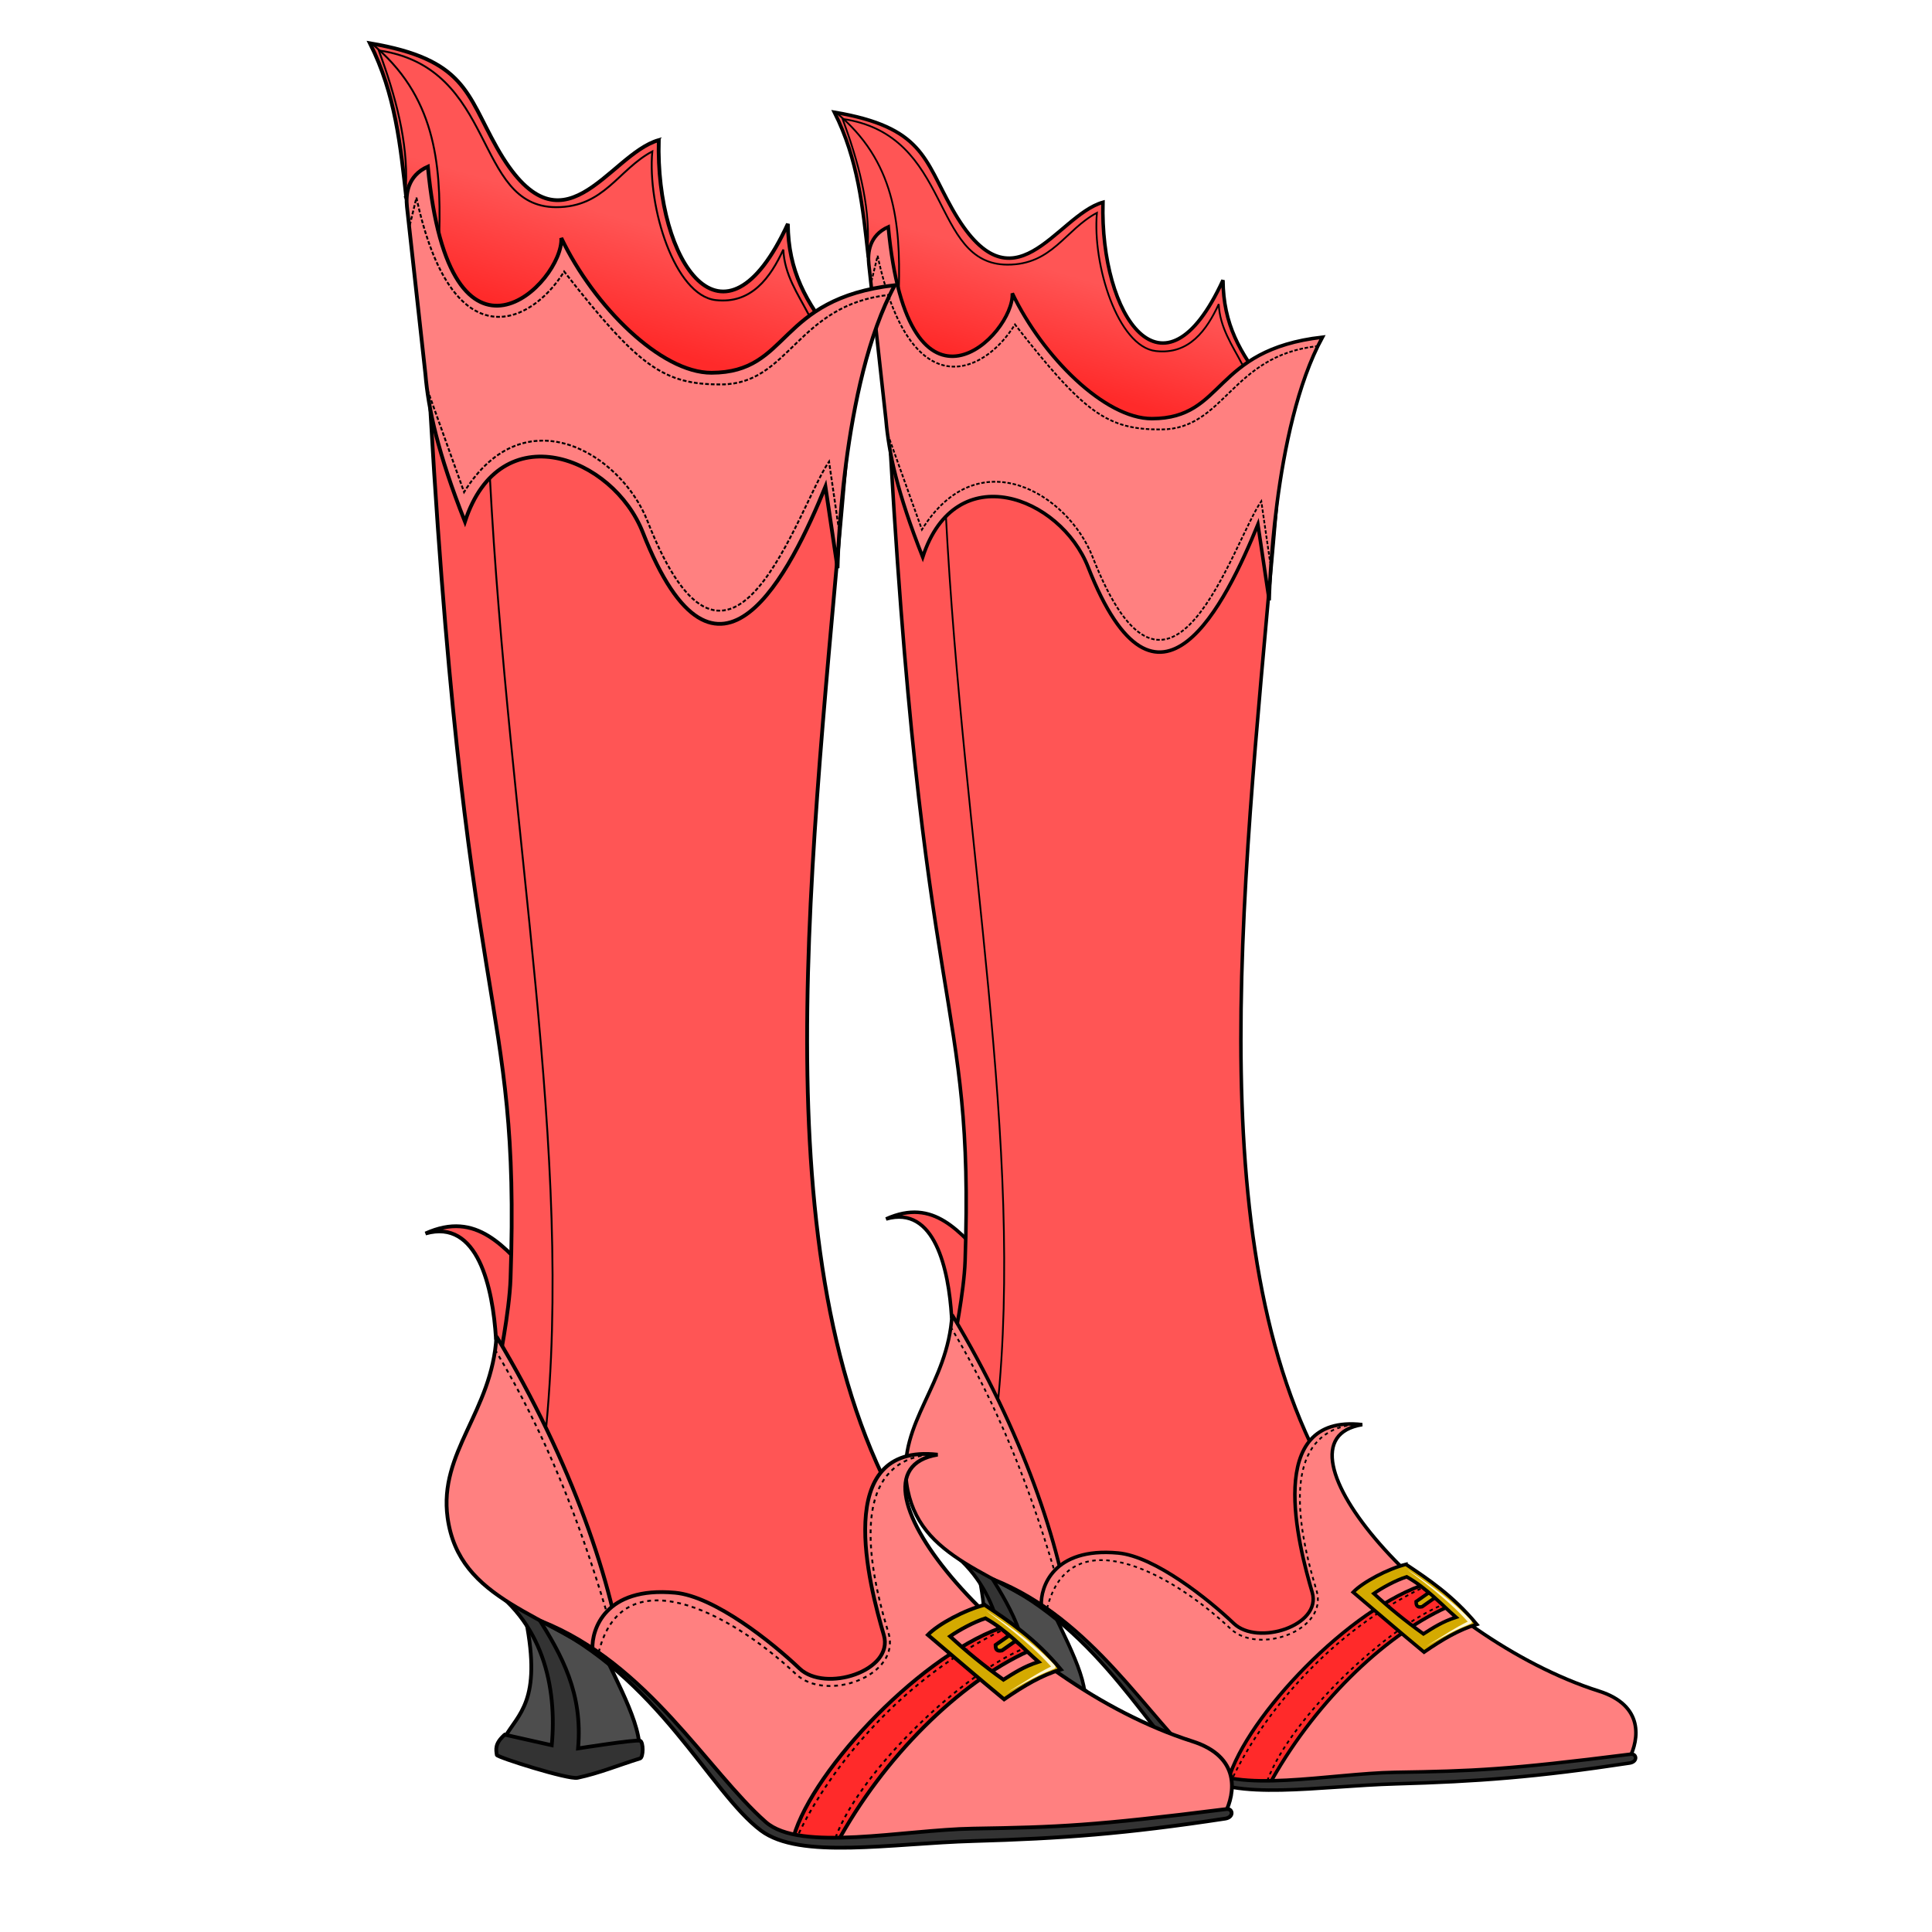
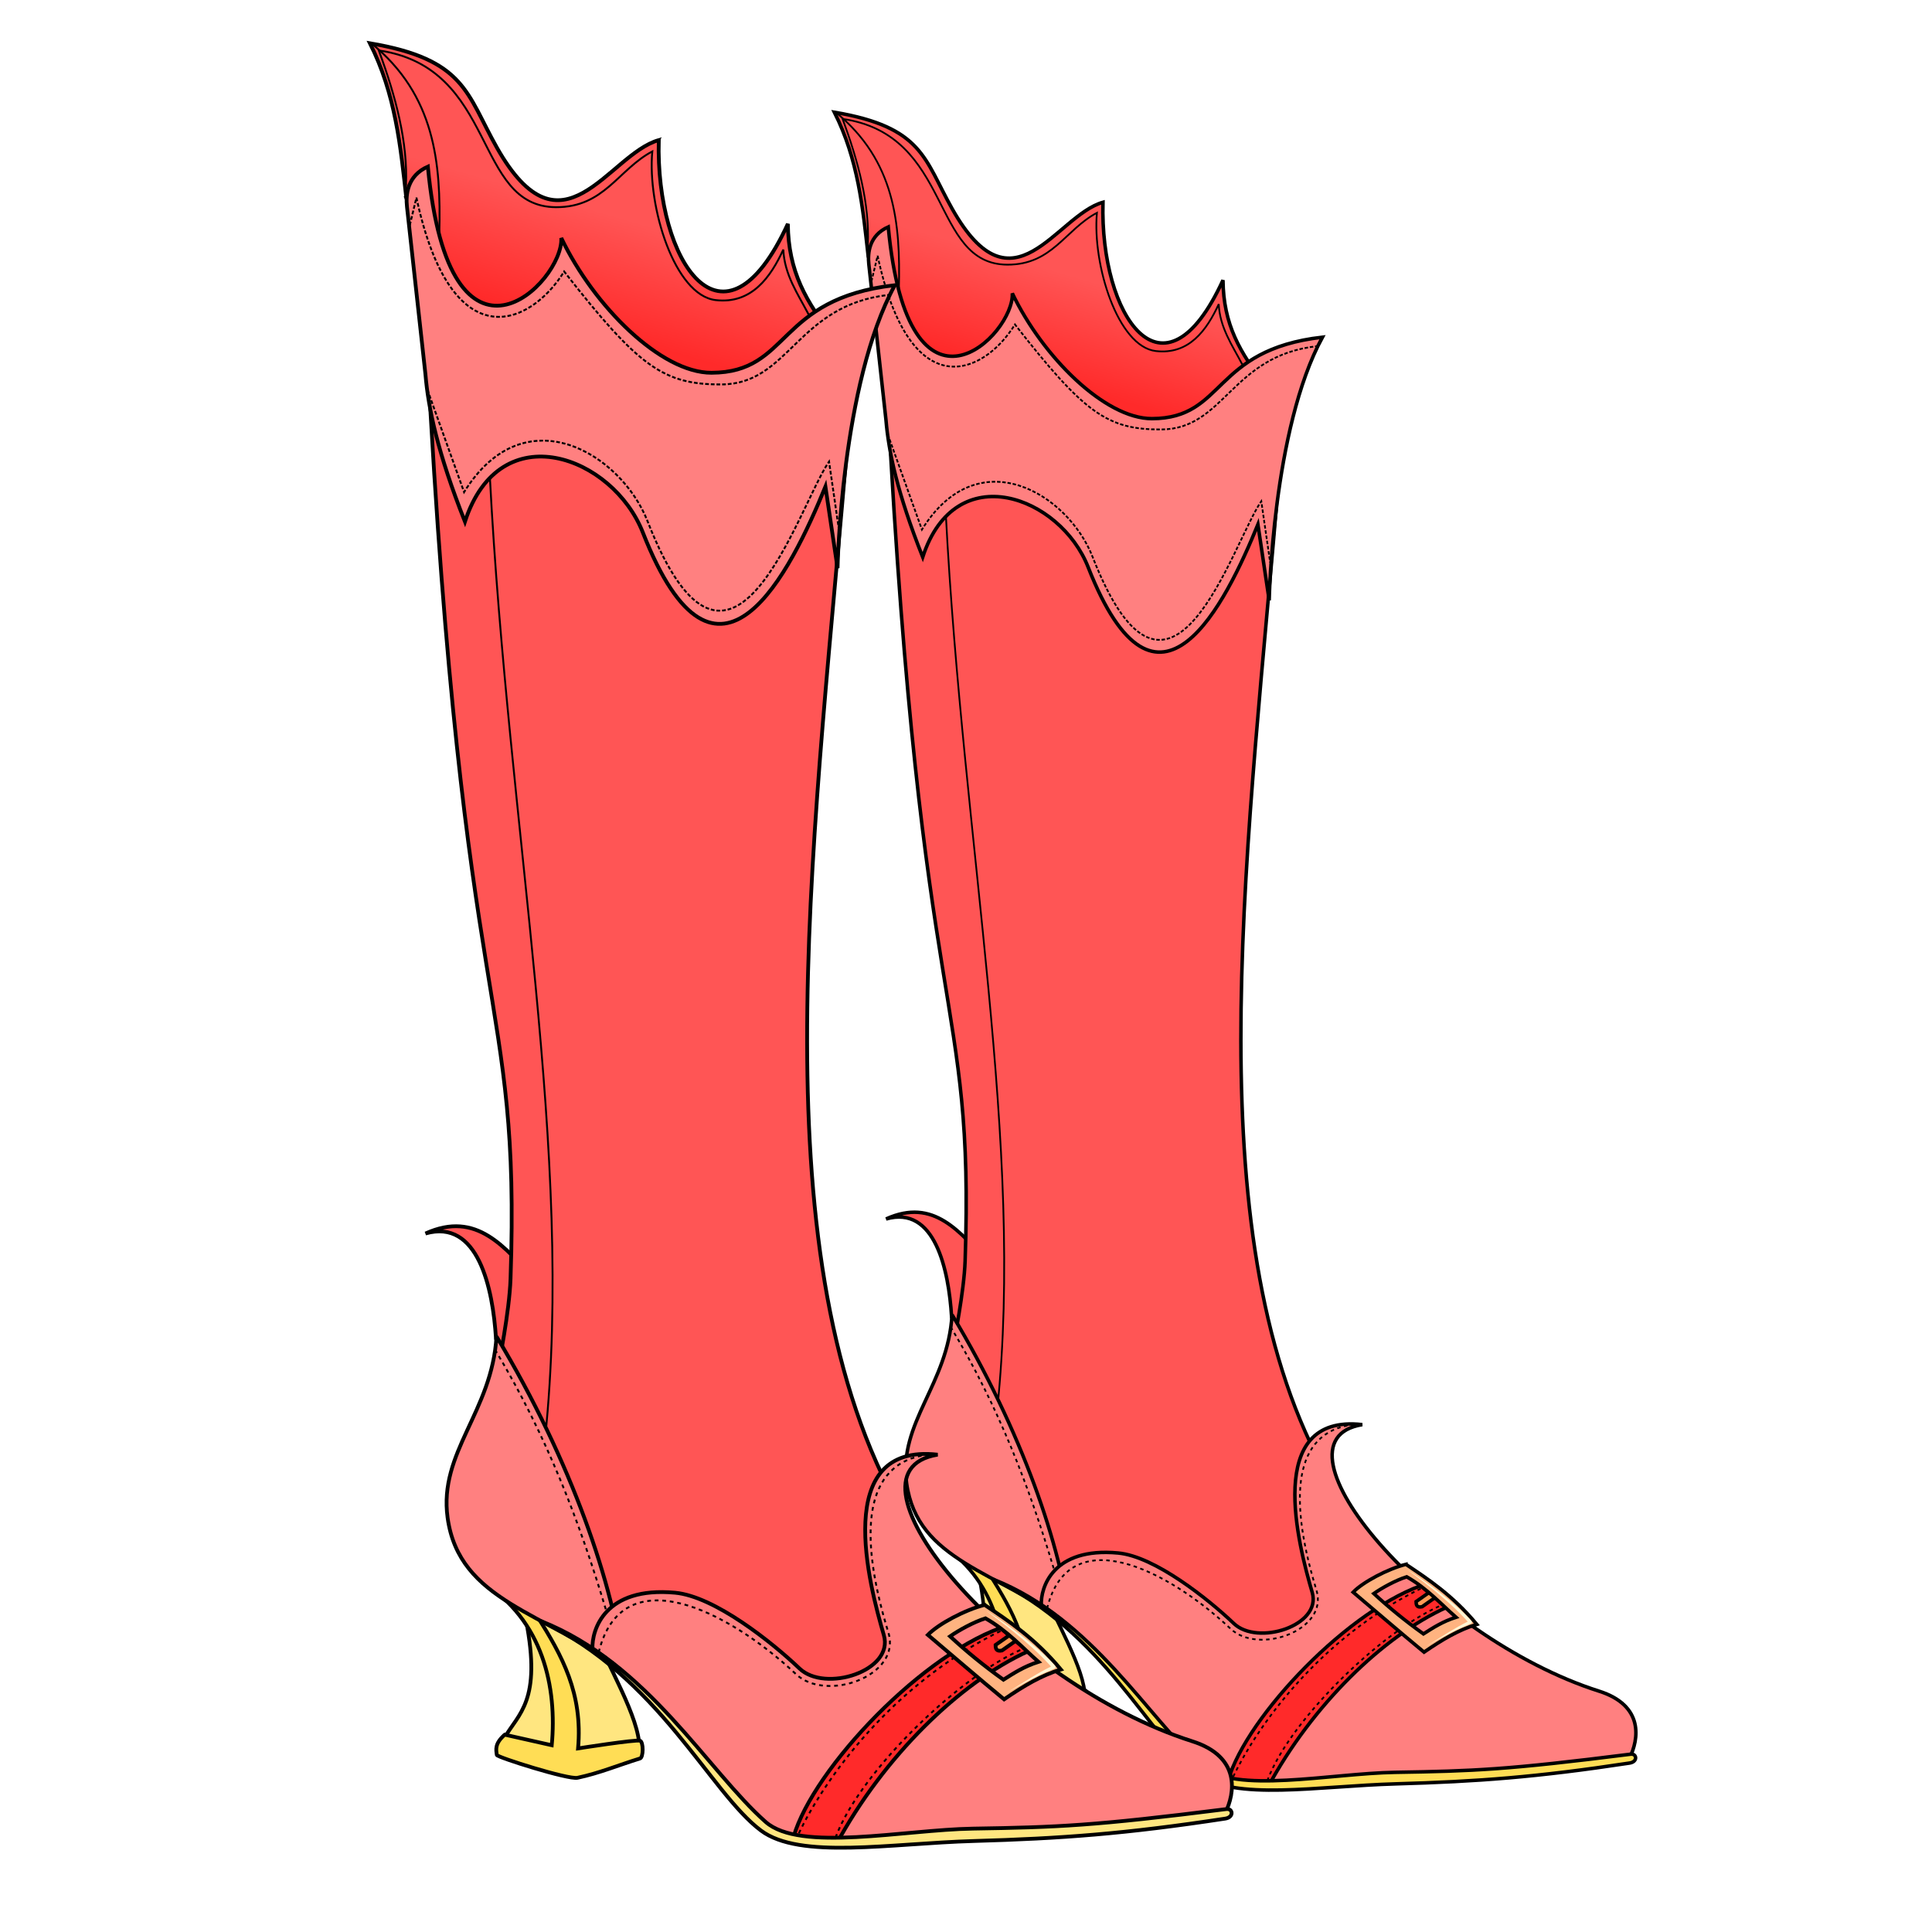
<svg xmlns="http://www.w3.org/2000/svg" xmlns:ns1="http://www.openswatchbook.org/uri/2009/osb" xmlns:xlink="http://www.w3.org/1999/xlink" viewBox="0 0 256 256" id="svg4206" version="1.1">
  <style id="style3">
    svg { cursor: default; }
  </style>
  <defs id="defs4208">
    <linearGradient id="linearGradient4749">
      <stop style="stop-color:#ff2a2a;stop-opacity:1;" offset="0" id="stop4751" />
      <stop style="stop-color:#ff5555;stop-opacity:1" offset="1" id="stop4753" />
    </linearGradient>
    <linearGradient id="linearGradient4509" ns1:paint="solid">
      <stop style="stop-color:#ffaaaa;stop-opacity:1;" offset="0" id="stop4511" />
    </linearGradient>
    <linearGradient id="linearGradient4503" ns1:paint="solid">
      <stop style="stop-color:#ff8080;stop-opacity:1;" offset="0" id="stop4505" />
    </linearGradient>
    <linearGradient id="linearGradient4497" ns1:paint="solid">
      <stop style="stop-color:#ff5555;stop-opacity:1;" offset="0" id="stop4499" />
    </linearGradient>
    <linearGradient xlink:href="#linearGradient4749" id="linearGradient4755" x1="80.536" y1="44.214" x2="84.821" y2="29.571" gradientUnits="userSpaceOnUse" />
    <linearGradient xlink:href="#linearGradient4749" id="linearGradient4983" gradientUnits="userSpaceOnUse" x1="80.536" y1="44.214" x2="84.821" y2="29.571" gradientTransform="matrix(0.9298466,0,0,0.9298466,64.97926,9.542365)" />
  </defs>
  <g id="layer4">
    <path style="fill:url(#linearGradient4983);fill-opacity:1;fill-rule:evenodd;stroke:#000000;stroke-width:0.465;stroke-linecap:butt;stroke-linejoin:miter;stroke-miterlimit:4;stroke-dasharray:none;stroke-opacity:1" d="m 115.042,33.967 c -0.713,-6.414 -1.335,-12.833 -4.483,-19.095 11.763,1.988 11.884,6.2 15.627,12.828 8.065,14.284 13.731,0.862 19.961,-0.897 -0.409,15.081 7.996,27.532 15.906,10.319 0.052,5.85 2.232,9.626 5.708,14.031 -6.591,14.491 -43.627,9.17 -52.719,-17.186 z" id="path4733-9" />
    <path style="fill:#ff5555;fill-rule:evenodd;stroke:#000000;stroke-width:0.465;stroke-linecap:butt;stroke-linejoin:miter;stroke-miterlimit:4;stroke-dasharray:none;stroke-opacity:1" d="m 126.092,174.495 c -0.384,-6.282 -2.225,-14.836 -8.688,-12.974 6.347,-2.872 9.783,1.724 13.678,5.9 -1.816,2.749 -0.668,17.516 -4.99,7.074 z" id="path4710-3" />
    <path style="fill:#ff5555;fill-rule:evenodd;stroke:#000000;stroke-width:0.465;stroke-linecap:butt;stroke-linejoin:miter;stroke-miterlimit:4;stroke-dasharray:none;stroke-opacity:1" d="m 126.385,177.841 c 0,0 1.356,-6.61 1.498,-10.767 1.237,-36.285 -5.836,-29.447 -10.268,-114.094 l 51.873,9.963 c -3.893,47.469 -11.18,97.88 4.914,129.846 l 5.479,24.242 c -29.932,3.069 -51.362,-5.197 -53.497,-39.19 z" id="path4712-3" />
    <path style="fill:none;fill-rule:evenodd;stroke:#000000;stroke-width:0.232;stroke-linecap:butt;stroke-linejoin:miter;stroke-miterlimit:4;stroke-dasharray:none;stroke-opacity:1" d="m 125.328,68.179 c 2.306,44.241 10.455,83.624 6.81,118.585" id="path4735-2" />
-     <path style="fill:#4d4d4d;fill-rule:evenodd;stroke:#000000;stroke-width:0.465;stroke-linecap:butt;stroke-linejoin:miter;stroke-miterlimit:4;stroke-dasharray:none;stroke-opacity:1" d="m 127.124,223.67 c 1.737,-3.011 4.618,-4.534 2.666,-14.48 l 7.984,0.47 c 2.067,5.133 5.998,11.465 5.988,15.263 -5.515,1.262 -11.81,2.932 -16.638,-1.253 z" id="path4702-3" />
-     <path style="fill:#333333;fill-rule:evenodd;stroke:#000000;stroke-width:0.465;stroke-linecap:butt;stroke-linejoin:miter;stroke-miterlimit:4;stroke-dasharray:none;stroke-opacity:1" d="m 124.314,204.439 c 7.632,4.696 9.309,13.067 8.646,20.132 l -5.791,-1.301 c -1.265,1.115 -1.069,1.846 -0.977,2.499 0.04,0.286 8.809,3.056 9.938,2.814 2.747,-0.588 4.956,-1.533 7.707,-2.382 0.427,-0.132 0.438,-2.04 6.1e-4,-2.185 -0.522,-0.173 -7.634,0.947 -7.634,0.947 0.599,-6.795 -1.973,-11.428 -5.005,-16.243 z" id="path4700-0" />
+     <path style="fill:#ffe680;fill-rule:evenodd;stroke:#000000;stroke-width:0.465;stroke-linecap:butt;stroke-linejoin:miter;stroke-miterlimit:4;stroke-dasharray:none;stroke-opacity:1" d="m 127.124,223.67 c 1.737,-3.011 4.618,-4.534 2.666,-14.48 l 7.984,0.47 c 2.067,5.133 5.998,11.465 5.988,15.263 -5.515,1.262 -11.81,2.932 -16.638,-1.253 z" id="path4702-3" />
+     <path style="fill:#ffdd55;fill-rule:evenodd;stroke:#000000;stroke-width:0.465;stroke-linecap:butt;stroke-linejoin:miter;stroke-miterlimit:4;stroke-dasharray:none;stroke-opacity:1" d="m 124.314,204.439 c 7.632,4.696 9.309,13.067 8.646,20.132 l -5.791,-1.301 c -1.265,1.115 -1.069,1.846 -0.977,2.499 0.04,0.286 8.809,3.056 9.938,2.814 2.747,-0.588 4.956,-1.533 7.707,-2.382 0.427,-0.132 0.438,-2.04 6.1e-4,-2.185 -0.522,-0.173 -7.634,0.947 -7.634,0.947 0.599,-6.795 -1.973,-11.428 -5.005,-16.243 z" id="path4700-0" />
    <path style="fill:#ff8080;fill-rule:evenodd;stroke:#000000;stroke-width:0.465;stroke-linecap:butt;stroke-linejoin:miter;stroke-miterlimit:4;stroke-dasharray:none;stroke-opacity:1" d="m 126.15,174.201 c -0.531,9.268 -7.136,14.266 -6.022,22.337 1.429,10.355 12.006,11.605 21.755,18.875 -1.314,-10.488 -6.358,-25.621 -15.733,-41.211 z" id="path4698-8" />
    <path style="fill:#ff8080;fill-rule:evenodd;stroke:#000000;stroke-width:0.465;stroke-linecap:butt;stroke-linejoin:miter;stroke-miterlimit:4;stroke-dasharray:none;stroke-opacity:1" d="m 215.913,232.971 c 1.251,-2.502 1.95,-6.984 -4.027,-8.883 -22.376,-7.111 -44.659,-33.128 -31.383,-35.318 -13.117,-1.489 -8.41,16.122 -6.626,22.239 1.284,4.402 -7.236,7.121 -10.391,4.109 -3.362,-3.209 -10.463,-8.887 -15.329,-9.337 -8.686,-0.803 -10.282,4.612 -10.178,6.901 4.707,3.134 7.69,6.682 11.183,10.244 4.507,6.304 8.69,12.558 14.852,13.385 18.334,0.256 40.557,-1.699 51.898,-3.34 z" id="path4706-2" />
    <path style="fill:#ff2a2a;fill-rule:evenodd;stroke:#000000;stroke-width:0.465;stroke-linecap:butt;stroke-linejoin:miter;stroke-miterlimit:4;stroke-dasharray:none;stroke-opacity:1" d="m 162.572,236.583 c 1.698,-7.923 15.091,-22.595 25.708,-26.477 1.054,0.998 2.224,1.937 3.433,2.857 -8.507,3.874 -17.873,13.029 -23.703,23.827 z" id="path4708-3" />
    <path style="fill:none;fill-rule:evenodd;stroke:#000000;stroke-width:0.232;stroke-linecap:butt;stroke-linejoin:miter;stroke-miterlimit:4;stroke-dasharray:0.465, 0.465;stroke-dashoffset:0;stroke-opacity:1" d="m 163.402,235.42 c 3.065,-6.421 11.273,-18.399 25.322,-25.156 l 2.864,2.2 c -7.719,2.959 -20.48,15.073 -23.62,23.371" id="path4725-0" />
-     <path style="fill:#d4aa00;fill-opacity:1;fill-rule:evenodd;stroke:#000000;stroke-width:0.465;stroke-linecap:butt;stroke-linejoin:miter;stroke-miterlimit:4;stroke-dasharray:none;stroke-opacity:1" d="m 189.512,210.908 -1.868,1.308 c -0.005,0.454 0.083,0.831 0.789,0.685 l 1.889,-1.328 z" id="path4719-0" />
-     <path style="fill:#d4aa00;fill-rule:evenodd;stroke:#000000;stroke-width:0.465;stroke-linecap:butt;stroke-linejoin:miter;stroke-miterlimit:4;stroke-dasharray:none;stroke-opacity:1" d="m 186.294,207.282 c -2.449,0.617 -5.716,2.366 -6.994,3.691 3.205,2.71 6.11,5.233 9.393,7.944 2.516,-1.726 4.632,-2.962 6.993,-3.68 -3.238,-3.886 -6.443,-5.976 -9.392,-7.954 z m 0.098,1.654 c 2.686,1.507 4.648,3.708 6.536,5.36 -1.804,0.577 -3.042,1.397 -4.316,2.202 -2.438,-1.74 -4.607,-3.524 -6.575,-5.342 1.067,-0.747 2.888,-1.757 4.355,-2.22 z" id="path4714-2" />
-     <path style="fill:#333333;fill-rule:evenodd;stroke:#000000;stroke-width:0.465;stroke-linecap:butt;stroke-linejoin:miter;stroke-miterlimit:4;stroke-dasharray:none;stroke-opacity:1" d="m 131.628,209.281 c 14.485,6.781 20.772,21.048 27.103,25.797 4.811,3.609 15.903,1.586 26.241,1.292 10.756,-0.306 18.632,-0.88 30.967,-2.759 1.102,-0.168 0.945,-1.275 0.147,-1.174 -16.363,2.066 -20.759,2.239 -31.231,2.407 -8.516,0.136 -21.3,2.922 -25.537,-0.822 -7.178,-6.343 -14.517,-19.539 -27.715,-24.759 z" id="path4704-5" />
+     <path style="fill:#ff9955;fill-opacity:1;fill-rule:evenodd;stroke:#000000;stroke-width:0.465;stroke-linecap:butt;stroke-linejoin:miter;stroke-miterlimit:4;stroke-dasharray:none;stroke-opacity:1" d="m 189.512,210.908 -1.868,1.308 c -0.005,0.454 0.083,0.831 0.789,0.685 l 1.889,-1.328 z" id="path4719-0" />
+     <path style="fill:#ffb380;fill-rule:evenodd;stroke:#000000;stroke-width:0.465;stroke-linecap:butt;stroke-linejoin:miter;stroke-miterlimit:4;stroke-dasharray:none;stroke-opacity:1" d="m 186.294,207.282 c -2.449,0.617 -5.716,2.366 -6.994,3.691 3.205,2.71 6.11,5.233 9.393,7.944 2.516,-1.726 4.632,-2.962 6.993,-3.68 -3.238,-3.886 -6.443,-5.976 -9.392,-7.954 z m 0.098,1.654 c 2.686,1.507 4.648,3.708 6.536,5.36 -1.804,0.577 -3.042,1.397 -4.316,2.202 -2.438,-1.74 -4.607,-3.524 -6.575,-5.342 1.067,-0.747 2.888,-1.757 4.355,-2.22 z" id="path4714-2" />
+     <path style="fill:#ffdd55;fill-rule:evenodd;stroke:#000000;stroke-width:0.465;stroke-linecap:butt;stroke-linejoin:miter;stroke-miterlimit:4;stroke-dasharray:none;stroke-opacity:1" d="m 131.628,209.281 c 14.485,6.781 20.772,21.048 27.103,25.797 4.811,3.609 15.903,1.586 26.241,1.292 10.756,-0.306 18.632,-0.88 30.967,-2.759 1.102,-0.168 0.945,-1.275 0.147,-1.174 -16.363,2.066 -20.759,2.239 -31.231,2.407 -8.516,0.136 -21.3,2.922 -25.537,-0.822 -7.178,-6.343 -14.517,-19.539 -27.715,-24.759 z" id="path4704-5" />
    <path style="fill:none;fill-rule:evenodd;stroke:#000000;stroke-width:0.232;stroke-linecap:butt;stroke-linejoin:miter;stroke-miterlimit:4;stroke-dasharray:0.465, 0.465;stroke-dashoffset:0;stroke-opacity:1" d="m 138.744,213.129 c 2.877,-11.705 15.838,-5.269 24.325,2.698 3.73,3.502 12.994,0.19 11.374,-5.106 -3.367,-11.007 -3.505,-20.339 4.11,-21.835" id="path4721-4" />
    <path style="fill:none;fill-rule:evenodd;stroke:#000000;stroke-width:0.232;stroke-linecap:butt;stroke-linejoin:miter;stroke-miterlimit:4;stroke-dasharray:0.465, 0.465;stroke-dashoffset:0;stroke-opacity:1" d="m 139.616,207.816 c -3.228,-10.789 -7.328,-21.449 -13.533,-31.797" id="path4723-4" />
    <path style="fill:#fff6d5;fill-rule:evenodd;stroke:none;stroke-width:1px;stroke-linecap:butt;stroke-linejoin:miter;stroke-opacity:1" d="m 186.461,207.961 c 0.482,0.4 1.818,1.354 3.381,2.614 1.471,1.185 3.147,2.645 4.541,4.194 0.033,0.034 0.066,0.068 0.098,0.103 -1.938,0.965 -2.645,1.513 -5.55,3.28 3.11,-1.728 3.803,-2.115 5.981,-3.027 a 0.211,0.204 57.819 0 0 0.069,-0.329 c -0.093,-0.107 -0.187,-0.213 -0.283,-0.319 -1.466,-1.524 -3.205,-2.945 -4.72,-4.077 -1.62,-1.211 -2.989,-2.096 -3.517,-2.439 z" id="path4727-2" />
    <path style="fill:#ff8080;fill-rule:evenodd;stroke:#000000;stroke-width:0.465;stroke-linecap:butt;stroke-linejoin:miter;stroke-miterlimit:4;stroke-dasharray:none;stroke-opacity:1" d="m 117.396,55.65 c 0.354,4.218 1.491,9.644 4.868,18.168 4.341,-13.349 18.25,-8.017 21.918,1.328 9.196,23.428 18.28,4.66 22.499,-5.645 l 1.494,10.046 c 0,0 0.428,-22.713 7.057,-34.869 -14.671,1.676 -12.8,10.76 -22.582,10.793 -6.229,0.021 -14.481,-8.176 -18.514,-16.604 0.299,5.488 -13.774,19.497 -16.438,-8.8 -2.559,1.143 -2.735,3.483 -2.574,4.949 z" id="path4731-1" />
    <path style="fill:none;fill-rule:evenodd;stroke:#000000;stroke-width:0.232;stroke-linecap:butt;stroke-linejoin:miter;stroke-miterlimit:4;stroke-dasharray:0.465, 0.232;stroke-dashoffset:0;stroke-opacity:1" d="m 117.638,57.554 4.52,12.622 c 7.468,-12.025 19.355,-4.724 22.602,3.581 10.278,26.294 18.601,-1.977 22.367,-7.338 l 1.174,8.101" id="path4741-0" />
    <path style="fill:none;fill-rule:evenodd;stroke:#000000;stroke-width:0.232;stroke-linecap:butt;stroke-linejoin:miter;stroke-miterlimit:4;stroke-dasharray:0.465, 0.232;stroke-dashoffset:0;stroke-opacity:1" d="m 115.466,37.3 0.822,-3.405 c 4.309,20.06 14.031,15.847 18.199,9.099 9.216,11.796 12.272,13.938 19.373,13.913 8.408,-0.029 9.276,-9.786 20.664,-11.037" id="path4743-9" />
    <path style="fill:none;fill-rule:evenodd;stroke:#000000;stroke-width:0.232;stroke-linecap:butt;stroke-linejoin:miter;stroke-miterlimit:4;stroke-dasharray:none;stroke-opacity:1" d="m 110.724,14.872 c 7.869,6.405 8.591,14.742 8.385,23.329" id="path4745-5" />
    <path style="fill:none;fill-rule:evenodd;stroke:#000000;stroke-width:0.232;stroke-linecap:butt;stroke-linejoin:miter;stroke-miterlimit:4;stroke-dasharray:none;stroke-opacity:1" d="m 114.996,32.428 c 0.242,-5.376 -1.253,-10.985 -3.346,-16.672 14.658,2.127 11.595,19.279 21.838,19.314 5.948,0.02 7.659,-4.644 11.858,-6.869 -0.616,6.837 2.757,17.734 7.808,18.316 4.426,0.51 6.758,-2.802 8.336,-6.223 0.136,3.112 1.796,5.462 3.111,7.984" id="path4747-3" />
    <path style="fill:url(#linearGradient4755);fill-opacity:1;fill-rule:evenodd;stroke:#000000;stroke-width:0.5;stroke-linecap:butt;stroke-linejoin:miter;stroke-miterlimit:4;stroke-dasharray:none;stroke-opacity:1" d="M 53.839,26.268 C 53.072,19.37 52.404,12.466 49.018,5.732 61.668,7.87 61.799,12.4 65.823,19.528 c 8.674,15.362 14.767,0.928 21.467,-0.965 -0.44,16.219 8.599,29.61 17.106,11.098 0.056,6.292 2.4,10.352 6.139,15.089 -7.088,15.584 -46.918,9.862 -56.696,-18.482 z" id="path4733" />
    <path style="fill:#ff5555;fill-rule:evenodd;stroke:#000000;stroke-width:0.5;stroke-linecap:butt;stroke-linejoin:miter;stroke-miterlimit:4;stroke-dasharray:none;stroke-opacity:1" d="m 65.723,177.398 c -0.413,-6.756 -2.393,-15.956 -9.344,-13.953 6.826,-3.088 10.521,1.854 14.71,6.345 -1.953,2.956 -0.718,18.838 -5.366,7.608 z" id="path4710" />
    <path style="fill:#ff5555;fill-rule:evenodd;stroke:#000000;stroke-width:0.5;stroke-linecap:butt;stroke-linejoin:miter;stroke-miterlimit:4;stroke-dasharray:none;stroke-opacity:1" d="m 66.039,180.996 c 0,0 1.458,-7.108 1.611,-11.58 1.331,-39.023 -6.276,-31.668 -11.042,-122.702 l 55.786,10.714 c -4.187,51.05 -12.023,105.264 5.285,139.643 l 5.893,26.071 c -32.19,3.301 -55.237,-5.589 -57.533,-42.147 z" id="path4712" />
    <path style="fill:none;fill-rule:evenodd;stroke:#000000;stroke-width:0.25;stroke-linecap:butt;stroke-linejoin:miter;stroke-miterlimit:4;stroke-dasharray:none;stroke-opacity:1" d="m 64.902,63.061 c 2.48,47.578 11.243,89.933 7.324,127.532" id="path4735" />
-     <path style="fill:#4d4d4d;fill-rule:evenodd;stroke:#000000;stroke-width:0.5;stroke-linecap:butt;stroke-linejoin:miter;stroke-miterlimit:4;stroke-dasharray:none;stroke-opacity:1" d="m 66.833,230.283 c 1.868,-3.238 4.967,-4.876 2.867,-15.573 l 8.586,0.505 c 2.223,5.521 6.451,12.33 6.44,16.415 -5.932,1.357 -12.701,3.153 -17.893,-1.347 z" id="path4702" />
-     <path style="fill:#333333;fill-rule:evenodd;stroke:#000000;stroke-width:0.5;stroke-linecap:butt;stroke-linejoin:miter;stroke-miterlimit:4;stroke-dasharray:none;stroke-opacity:1" d="m 63.812,209.601 c 8.207,5.051 10.011,14.053 9.298,21.651 l -6.228,-1.399 c -1.361,1.199 -1.15,1.985 -1.051,2.688 0.043,0.308 9.473,3.286 10.688,3.026 2.955,-0.632 5.33,-1.648 8.288,-2.562 0.459,-0.142 0.471,-2.194 6.57e-4,-2.35 -0.562,-0.186 -8.21,1.019 -8.21,1.019 0.644,-7.308 -2.122,-12.29 -5.382,-17.468 z" id="path4700" />
+     <path style="fill:#ffe680;fill-rule:evenodd;stroke:#000000;stroke-width:0.5;stroke-linecap:butt;stroke-linejoin:miter;stroke-miterlimit:4;stroke-dasharray:none;stroke-opacity:1" d="m 66.833,230.283 c 1.868,-3.238 4.967,-4.876 2.867,-15.573 l 8.586,0.505 c 2.223,5.521 6.451,12.33 6.44,16.415 -5.932,1.357 -12.701,3.153 -17.893,-1.347 z" id="path4702" />
+     <path style="fill:#ffdd55;fill-rule:evenodd;stroke:#000000;stroke-width:0.5;stroke-linecap:butt;stroke-linejoin:miter;stroke-miterlimit:4;stroke-dasharray:none;stroke-opacity:1" d="m 63.812,209.601 c 8.207,5.051 10.011,14.053 9.298,21.651 l -6.228,-1.399 c -1.361,1.199 -1.15,1.985 -1.051,2.688 0.043,0.308 9.473,3.286 10.688,3.026 2.955,-0.632 5.33,-1.648 8.288,-2.562 0.459,-0.142 0.471,-2.194 6.57e-4,-2.35 -0.562,-0.186 -8.21,1.019 -8.21,1.019 0.644,-7.308 -2.122,-12.29 -5.382,-17.468 z" id="path4700" />
    <path style="fill:#ff8080;fill-rule:evenodd;stroke:#000000;stroke-width:0.5;stroke-linecap:butt;stroke-linejoin:miter;stroke-miterlimit:4;stroke-dasharray:none;stroke-opacity:1" d="m 65.786,177.082 c -0.571,9.968 -7.675,15.342 -6.477,24.022 1.537,11.136 12.912,12.48 23.397,20.299 -1.414,-11.28 -6.837,-27.554 -16.92,-44.32 z" id="path4698" />
    <path style="fill:#ff8080;fill-rule:evenodd;stroke:#000000;stroke-width:0.5;stroke-linecap:butt;stroke-linejoin:miter;stroke-miterlimit:4;stroke-dasharray:none;stroke-opacity:1" d="m 162.321,240.286 c 1.345,-2.691 2.097,-7.511 -4.33,-9.554 -24.064,-7.647 -48.029,-35.627 -33.751,-37.982 -14.106,-1.601 -9.044,17.338 -7.125,23.917 1.381,4.734 -7.782,7.658 -11.175,4.419 -3.615,-3.451 -11.252,-9.557 -16.486,-10.042 -9.341,-0.864 -11.058,4.96 -10.946,7.421 5.062,3.37 8.27,7.186 12.027,11.017 4.847,6.779 9.346,13.506 15.973,14.395 19.717,0.275 43.617,-1.827 55.813,-3.592 z" id="path4706" />
    <path style="fill:#ff2a2a;fill-rule:evenodd;stroke:#000000;stroke-width:0.5;stroke-linecap:butt;stroke-linejoin:miter;stroke-miterlimit:4;stroke-dasharray:none;stroke-opacity:1" d="m 104.955,244.17 c 1.826,-8.521 16.23,-24.3 27.647,-28.474 1.133,1.073 2.391,2.083 3.692,3.073 -9.149,4.166 -19.221,14.013 -25.491,25.625 z" id="path4708" />
    <path style="fill:none;fill-rule:evenodd;stroke:#000000;stroke-width:0.25;stroke-linecap:butt;stroke-linejoin:miter;stroke-miterlimit:4;stroke-dasharray:0.5, 0.5;stroke-dashoffset:0;stroke-opacity:1" d="m 105.848,242.92 c 3.296,-6.905 12.124,-19.787 27.232,-27.054 l 3.08,2.366 c -8.302,3.182 -22.026,16.21 -25.402,25.134" id="path4725" />
-     <path style="fill:#d4aa00;fill-opacity:1;fill-rule:evenodd;stroke:#000000;stroke-width:0.5;stroke-linecap:butt;stroke-linejoin:miter;stroke-miterlimit:4;stroke-dasharray:none;stroke-opacity:1" d="m 133.929,216.558 -2.009,1.406 c -0.005,0.489 0.089,0.894 0.848,0.737 l 2.031,-1.429 z" id="path4719" />
-     <path style="fill:#d4aa00;fill-rule:evenodd;stroke:#000000;stroke-width:0.5;stroke-linecap:butt;stroke-linejoin:miter;stroke-miterlimit:4;stroke-dasharray:none;stroke-opacity:1" d="m 130.468,212.658 c -2.634,0.663 -6.148,2.544 -7.521,3.97 3.446,2.915 6.571,5.628 10.102,8.543 2.706,-1.856 4.981,-3.185 7.521,-3.958 -3.482,-4.18 -6.93,-6.427 -10.101,-8.554 z m 0.106,1.779 c 2.888,1.621 4.999,3.988 7.029,5.765 -1.94,0.621 -3.272,1.502 -4.641,2.368 -2.622,-1.871 -4.954,-3.79 -7.071,-5.745 1.148,-0.803 3.106,-1.889 4.683,-2.388 z" id="path4714" />
-     <path style="fill:#333333;fill-rule:evenodd;stroke:#000000;stroke-width:0.5;stroke-linecap:butt;stroke-linejoin:miter;stroke-miterlimit:4;stroke-dasharray:none;stroke-opacity:1" d="m 71.678,214.809 c 15.578,7.292 22.339,22.636 29.148,27.744 5.174,3.881 17.103,1.706 28.221,1.389 11.568,-0.329 20.038,-0.947 33.303,-2.967 1.185,-0.18 1.016,-1.371 0.158,-1.263 -17.598,2.222 -22.325,2.408 -33.588,2.589 -9.158,0.147 -22.907,3.143 -27.464,-0.884 -7.72,-6.821 -15.612,-21.013 -29.806,-26.627 z" id="path4704" />
+     <path style="fill:#ff9955;fill-opacity:1;fill-rule:evenodd;stroke:#000000;stroke-width:0.5;stroke-linecap:butt;stroke-linejoin:miter;stroke-miterlimit:4;stroke-dasharray:none;stroke-opacity:1" d="m 133.929,216.558 -2.009,1.406 c -0.005,0.489 0.089,0.894 0.848,0.737 l 2.031,-1.429 z" id="path4719" />
+     <path style="fill:#ffb380;fill-rule:evenodd;stroke:#000000;stroke-width:0.5;stroke-linecap:butt;stroke-linejoin:miter;stroke-miterlimit:4;stroke-dasharray:none;stroke-opacity:1" d="m 130.468,212.658 c -2.634,0.663 -6.148,2.544 -7.521,3.97 3.446,2.915 6.571,5.628 10.102,8.543 2.706,-1.856 4.981,-3.185 7.521,-3.958 -3.482,-4.18 -6.93,-6.427 -10.101,-8.554 z m 0.106,1.779 c 2.888,1.621 4.999,3.988 7.029,5.765 -1.94,0.621 -3.272,1.502 -4.641,2.368 -2.622,-1.871 -4.954,-3.79 -7.071,-5.745 1.148,-0.803 3.106,-1.889 4.683,-2.388 z" id="path4714" />
+     <path style="fill:#ffe680;fill-rule:evenodd;stroke:#000000;stroke-width:0.5;stroke-linecap:butt;stroke-linejoin:miter;stroke-miterlimit:4;stroke-dasharray:none;stroke-opacity:1" d="m 71.678,214.809 c 15.578,7.292 22.339,22.636 29.148,27.744 5.174,3.881 17.103,1.706 28.221,1.389 11.568,-0.329 20.038,-0.947 33.303,-2.967 1.185,-0.18 1.016,-1.371 0.158,-1.263 -17.598,2.222 -22.325,2.408 -33.588,2.589 -9.158,0.147 -22.907,3.143 -27.464,-0.884 -7.72,-6.821 -15.612,-21.013 -29.806,-26.627 z" id="path4704" />
    <path style="fill:none;fill-rule:evenodd;stroke:#000000;stroke-width:0.25;stroke-linecap:butt;stroke-linejoin:miter;stroke-miterlimit:4;stroke-dasharray:0.5, 0.5;stroke-dashoffset:0;stroke-opacity:1" d="m 79.33,218.946 c 3.094,-12.588 17.033,-5.666 26.161,2.902 4.012,3.766 13.974,0.204 12.232,-5.491 -3.621,-11.837 -3.77,-21.873 4.42,-23.482" id="path4721" />
    <path style="fill:none;fill-rule:evenodd;stroke:#000000;stroke-width:0.25;stroke-linecap:butt;stroke-linejoin:miter;stroke-miterlimit:4;stroke-dasharray:0.5, 0.5;stroke-dashoffset:0;stroke-opacity:1" d="M 80.268,213.232 C 76.796,201.629 72.387,190.165 65.714,179.036" id="path4723" />
    <path style="fill:#fff6d5;fill-rule:evenodd;stroke:none;stroke-width:1px;stroke-linecap:butt;stroke-linejoin:miter;stroke-opacity:1" d="m 130.647,213.388 c 0.518,0.43 1.955,1.456 3.636,2.812 1.582,1.275 3.384,2.845 4.883,4.511 0.035,0.037 0.07,0.074 0.105,0.11 -2.084,1.038 -2.844,1.627 -5.969,3.527 3.345,-1.859 4.09,-2.275 6.432,-3.256 a 0.227,0.219 57.819 0 0 0.074,-0.354 c -0.1,-0.115 -0.201,-0.229 -0.304,-0.343 -1.576,-1.64 -3.446,-3.167 -5.076,-4.384 -1.743,-1.302 -3.214,-2.254 -3.783,-2.623 z" id="path4727" />
    <path style="fill:#ff8080;fill-rule:evenodd;stroke:#000000;stroke-width:0.5;stroke-linecap:butt;stroke-linejoin:miter;stroke-miterlimit:4;stroke-dasharray:none;stroke-opacity:1" d="m 56.372,49.586 c 0.38,4.536 1.604,10.372 5.235,19.539 4.669,-14.357 19.627,-8.622 23.571,1.429 9.889,25.196 19.66,5.012 24.196,-6.071 l 1.607,10.804 c 0,0 0.46,-24.427 7.589,-37.5 -15.778,1.803 -13.766,11.572 -24.286,11.607 -6.699,0.023 -15.574,-8.793 -19.911,-17.857 0.321,5.902 -14.814,20.968 -17.679,-9.464 -2.753,1.23 -2.941,3.746 -2.768,5.322 z" id="path4731" />
    <path style="fill:none;fill-rule:evenodd;stroke:#000000;stroke-width:0.25;stroke-linecap:butt;stroke-linejoin:miter;stroke-miterlimit:4;stroke-dasharray:0.5, 0.25;stroke-dashoffset:0;stroke-opacity:1" d="m 56.632,51.634 4.861,13.574 C 69.525,52.275 82.308,60.127 85.8,69.059 96.854,97.336 105.804,66.933 109.854,61.167 l 1.263,8.713" id="path4741" />
    <path style="fill:none;fill-rule:evenodd;stroke:#000000;stroke-width:0.25;stroke-linecap:butt;stroke-linejoin:miter;stroke-miterlimit:4;stroke-dasharray:0.5, 0.25;stroke-dashoffset:0;stroke-opacity:1" d="m 54.296,29.852 0.884,-3.662 c 4.634,21.573 15.089,17.043 19.572,9.786 9.911,12.686 13.198,14.99 20.834,14.963 9.042,-0.032 9.976,-10.524 22.223,-11.869" id="path4743" />
    <path style="fill:none;fill-rule:evenodd;stroke:#000000;stroke-width:0.25;stroke-linecap:butt;stroke-linejoin:miter;stroke-miterlimit:4;stroke-dasharray:none;stroke-opacity:1" d="m 49.196,5.732 c 8.463,6.888 9.239,15.854 9.018,25.089" id="path4745" />
    <path style="fill:none;fill-rule:evenodd;stroke:#000000;stroke-width:0.25;stroke-linecap:butt;stroke-linejoin:miter;stroke-miterlimit:4;stroke-dasharray:none;stroke-opacity:1" d="M 53.791,24.612 C 54.051,18.83 52.443,12.799 50.192,6.682 65.955,8.969 62.662,27.415 73.678,27.453 c 6.397,0.022 8.237,-4.995 12.753,-7.387 -0.663,7.353 2.964,19.072 8.397,19.698 4.759,0.549 7.268,-3.013 8.965,-6.692 0.146,3.347 1.932,5.874 3.346,8.586" id="path4747" />
  </g>
  <g id="layer3" style="opacity:1" />
</svg>
